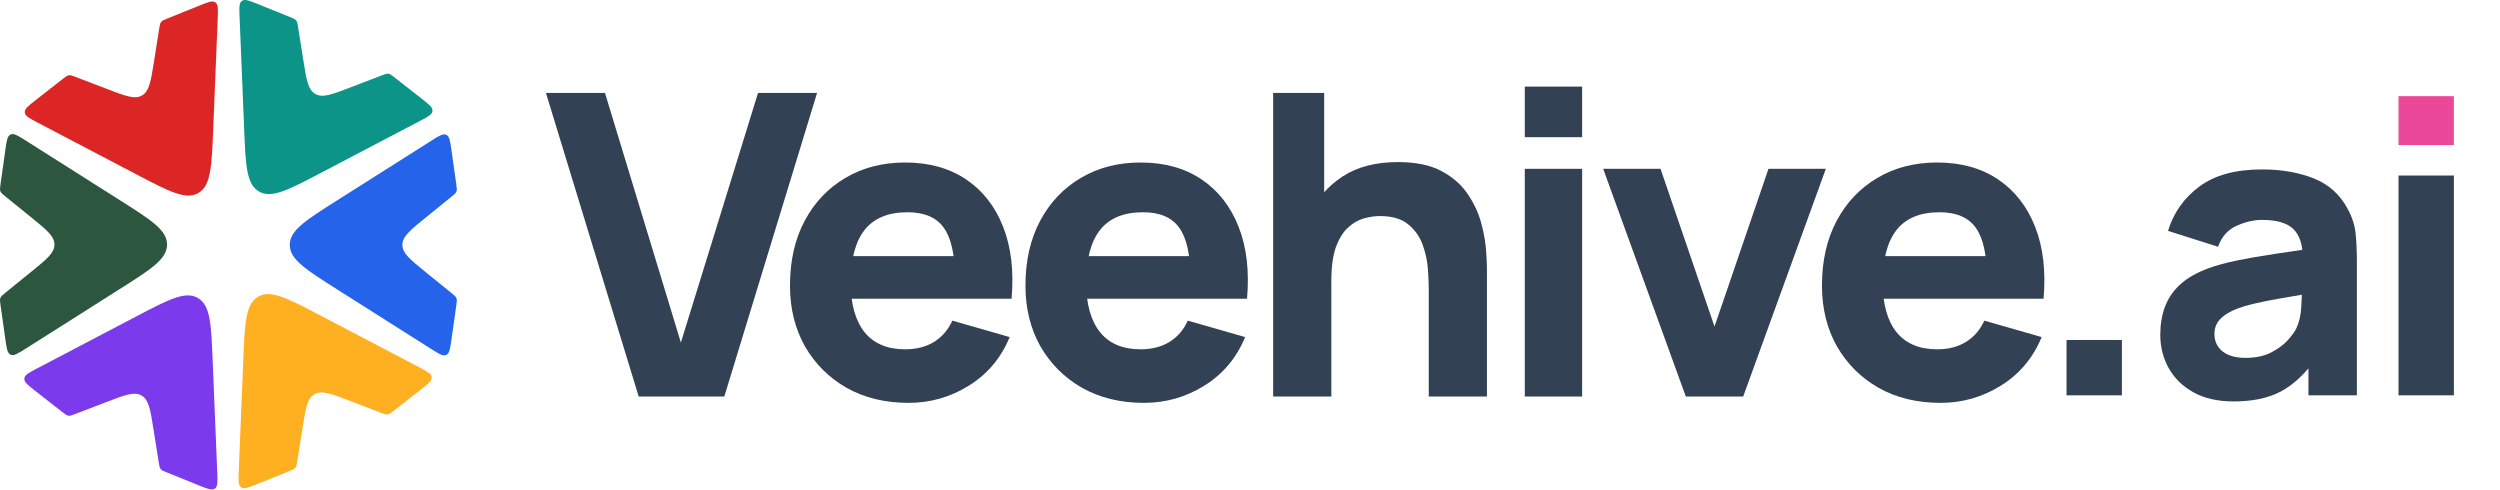
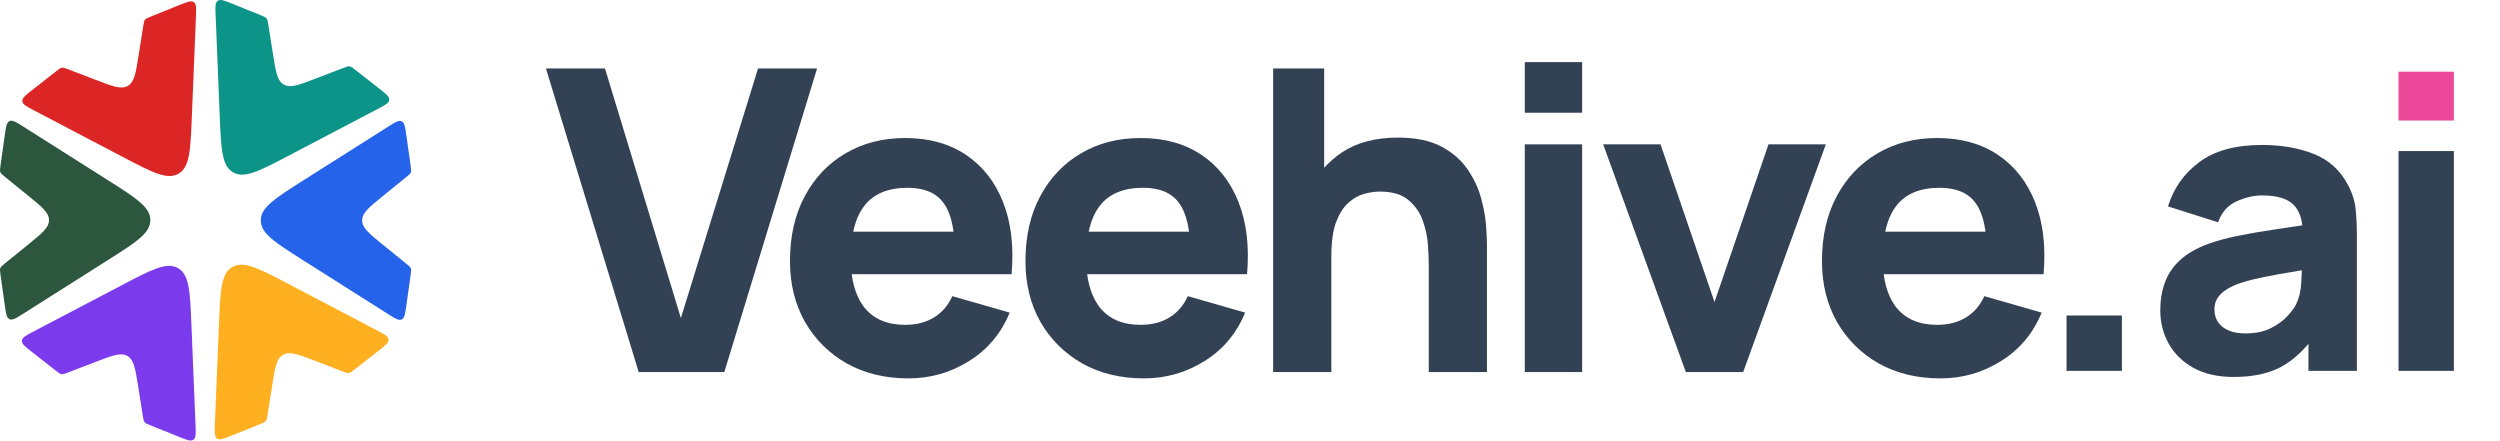
- <svg xmlns="http://www.w3.org/2000/svg" width="664" height="130" viewBox="0 0 664 130" fill="none">
-   <path d="M44.43 4.923C43.532 5.285 43.084 5.466 42.796 5.827C42.509 6.187 42.433 6.665 42.282 7.621L40.898 16.349C40.064 21.608 39.647 24.238 37.72 25.35C35.793 26.463 33.309 25.51 28.339 23.603L20.092 20.438C19.188 20.092 18.736 19.918 18.281 19.987C17.825 20.055 17.444 20.353 16.682 20.95L9.386 26.662C7.464 28.168 6.502 28.92 6.588 29.87C6.675 30.819 7.756 31.386 9.919 32.52L36.134 46.265C44.936 50.88 49.337 53.188 52.673 51.261C56.009 49.334 56.212 44.367 56.618 34.434L57.827 4.848C57.927 2.408 57.976 1.187 57.198 0.638C56.419 0.089 55.287 0.545 53.022 1.458L44.43 4.923Z" fill="#DC2626" />
-   <path d="M104.774 20.55C104.012 19.953 103.631 19.655 103.175 19.586C102.719 19.518 102.267 19.691 101.364 20.038L93.116 23.203C88.147 25.11 85.662 26.063 83.736 24.95C81.809 23.837 81.392 21.208 80.558 15.949L79.174 7.221C79.022 6.265 78.946 5.787 78.659 5.426C78.372 5.066 77.923 4.885 77.025 4.523L68.433 1.058C66.169 0.145 65.036 -0.312 64.258 0.238C63.479 0.787 63.529 2.007 63.629 4.448L64.837 34.034C65.243 43.967 65.446 48.934 68.782 50.861C72.119 52.788 76.519 50.48 85.321 45.865L111.537 32.12C113.699 30.986 114.781 30.419 114.867 29.469C114.953 28.52 113.992 27.767 112.069 26.262L104.774 20.55Z" fill="#0D9488" />
-   <path d="M0.134 80.989C-0.001 80.03 -0.069 79.551 0.1 79.122C0.269 78.693 0.645 78.388 1.396 77.779L8.26 72.215C12.395 68.863 14.463 67.187 14.463 64.962C14.463 62.736 12.395 61.06 8.26 57.708L1.396 52.145C0.645 51.535 0.269 51.231 0.1 50.801C-0.069 50.372 -0.001 49.893 0.134 48.934L1.431 39.758C1.773 37.339 1.944 36.13 2.809 35.73C3.674 35.33 4.706 35.983 6.768 37.29L31.775 53.13C40.171 58.449 44.369 61.108 44.369 64.962C44.369 68.816 40.171 71.475 31.775 76.793L6.768 92.633C4.706 93.94 3.674 94.593 2.809 94.193C1.944 93.793 1.773 92.584 1.431 90.165L0.134 80.989Z" fill="#2C573E" />
-   <path d="M104.554 109.106C103.792 109.703 103.411 110.001 102.956 110.069C102.5 110.138 102.048 109.964 101.145 109.618L92.897 106.453C87.928 104.546 85.443 103.593 83.516 104.706C81.59 105.819 81.173 108.448 80.339 113.707L78.954 122.435C78.803 123.391 78.727 123.869 78.44 124.23C78.153 124.59 77.704 124.771 76.806 125.133L68.214 128.598C65.95 129.511 64.817 129.968 64.038 129.418C63.26 128.869 63.31 127.648 63.409 125.208L64.618 95.622C65.024 85.689 65.227 80.722 68.563 78.795C71.899 76.868 76.3 79.176 85.102 83.791L111.318 97.536C113.48 98.67 114.561 99.237 114.648 100.186C114.734 101.136 113.773 101.889 111.85 103.394L104.554 109.106Z" fill="#FFB020" />
-   <path d="M121.199 49.011C121.334 49.97 121.402 50.449 121.233 50.878C121.065 51.307 120.689 51.612 119.937 52.221L113.074 57.785C108.938 61.137 106.871 62.813 106.871 65.038C106.871 67.264 108.938 68.94 113.074 72.292L119.937 77.855C120.689 78.465 121.065 78.769 121.233 79.198C121.402 79.628 121.334 80.107 121.199 81.066L119.902 90.242C119.56 92.661 119.389 93.87 118.524 94.27C117.659 94.67 116.628 94.017 114.565 92.71L89.558 76.87C81.162 71.552 76.964 68.892 76.964 65.038C76.964 61.184 81.162 58.525 89.558 53.207L114.565 37.367C116.628 36.06 117.659 35.407 118.524 35.807C119.389 36.207 119.56 37.416 119.902 39.834L121.199 49.011Z" fill="#2563EB" />
-   <path d="M16.56 109.45C17.322 110.047 17.703 110.345 18.159 110.414C18.614 110.482 19.066 110.309 19.97 109.962L28.217 106.797C33.187 104.89 35.671 103.937 37.598 105.05C39.525 106.163 39.942 108.792 40.776 114.051L42.16 122.779C42.311 123.735 42.387 124.213 42.674 124.574C42.962 124.935 43.41 125.115 44.308 125.477L52.9 128.942C55.165 129.855 56.297 130.312 57.076 129.762C57.854 129.213 57.805 127.993 57.705 125.552L56.496 95.966C56.09 86.033 55.887 81.066 52.551 79.139C49.215 77.212 44.814 79.52 36.012 84.135L9.797 97.88C7.634 99.014 6.553 99.581 6.466 100.531C6.38 101.48 7.342 102.233 9.264 103.738L16.56 109.45Z" fill="#7C3AED" />
+ <svg xmlns="http://www.w3.org/2000/svg" width="664" height="117" viewBox="0 6.5 664 117" fill="none">
+   <g transform="translate(0 6.5) scale(0.9)">
+     <path d="M44.43 4.923C43.532 5.285 43.084 5.466 42.796 5.827C42.509 6.187 42.433 6.665 42.282 7.621L40.898 16.349C40.064 21.608 39.647 24.238 37.72 25.35C35.793 26.463 33.309 25.51 28.339 23.603L20.092 20.438C19.188 20.092 18.736 19.918 18.281 19.987C17.825 20.055 17.444 20.353 16.682 20.95L9.386 26.662C7.464 28.168 6.502 28.92 6.588 29.87C6.675 30.819 7.756 31.386 9.919 32.52L36.134 46.265C44.936 50.88 49.337 53.188 52.673 51.261C56.009 49.334 56.212 44.367 56.618 34.434L57.827 4.848C57.927 2.408 57.976 1.187 57.198 0.638C56.419 0.089 55.287 0.545 53.022 1.458L44.43 4.923Z" fill="#DC2626" />
+     <path d="M104.774 20.55C104.012 19.953 103.631 19.655 103.175 19.586C102.719 19.518 102.267 19.691 101.364 20.038L93.116 23.203C88.147 25.11 85.662 26.063 83.736 24.95C81.809 23.837 81.392 21.208 80.558 15.949L79.174 7.221C79.022 6.265 78.946 5.787 78.659 5.426C78.372 5.066 77.923 4.885 77.025 4.523L68.433 1.058C66.169 0.145 65.036 -0.312 64.258 0.238C63.479 0.787 63.529 2.007 63.629 4.448L64.837 34.034C65.243 43.967 65.446 48.934 68.782 50.861C72.119 52.788 76.519 50.48 85.321 45.865L111.537 32.12C113.699 30.986 114.781 30.419 114.867 29.469C114.953 28.52 113.992 27.767 112.069 26.262L104.774 20.55Z" fill="#0D9488" />
+     <path d="M0.134 80.989C-0.001 80.03 -0.069 79.551 0.1 79.122C0.269 78.693 0.645 78.388 1.396 77.779L8.26 72.215C12.395 68.863 14.463 67.187 14.463 64.962C14.463 62.736 12.395 61.06 8.26 57.708L1.396 52.145C0.645 51.535 0.269 51.231 0.1 50.801C-0.069 50.372 -0.001 49.893 0.134 48.934L1.431 39.758C1.773 37.339 1.944 36.13 2.809 35.73C3.674 35.33 4.706 35.983 6.768 37.29L31.775 53.13C40.171 58.449 44.369 61.108 44.369 64.962C44.369 68.816 40.171 71.475 31.775 76.793L6.768 92.633C4.706 93.94 3.674 94.593 2.809 94.193C1.944 93.793 1.773 92.584 1.431 90.165L0.134 80.989Z" fill="#2C573E" />
+     <path d="M104.554 109.106C103.792 109.703 103.411 110.001 102.956 110.069C102.5 110.138 102.048 109.964 101.145 109.618L92.897 106.453C87.928 104.546 85.443 103.593 83.516 104.706C81.59 105.819 81.173 108.448 80.339 113.707L78.954 122.435C78.803 123.391 78.727 123.869 78.44 124.23C78.153 124.59 77.704 124.771 76.806 125.133L68.214 128.598C65.95 129.511 64.817 129.968 64.038 129.418C63.26 128.869 63.31 127.648 63.409 125.208L64.618 95.622C65.024 85.689 65.227 80.722 68.563 78.795C71.899 76.868 76.3 79.176 85.102 83.791L111.318 97.536C113.48 98.67 114.561 99.237 114.648 100.186C114.734 101.136 113.773 101.889 111.85 103.394L104.554 109.106Z" fill="#FFB020" />
+     <path d="M121.199 49.011C121.334 49.97 121.402 50.449 121.233 50.878C121.065 51.307 120.689 51.612 119.937 52.221L113.074 57.785C108.938 61.137 106.871 62.813 106.871 65.038C106.871 67.264 108.938 68.94 113.074 72.292L119.937 77.855C120.689 78.465 121.065 78.769 121.233 79.198C121.402 79.628 121.334 80.107 121.199 81.066L119.902 90.242C119.56 92.661 119.389 93.87 118.524 94.27C117.659 94.67 116.628 94.017 114.565 92.71L89.558 76.87C81.162 71.552 76.964 68.892 76.964 65.038C76.964 61.184 81.162 58.525 89.558 53.207L114.565 37.367C116.628 36.06 117.659 35.407 118.524 35.807C119.389 36.207 119.56 37.416 119.902 39.834L121.199 49.011Z" fill="#2563EB" />
+     <path d="M16.56 109.45C17.322 110.047 17.703 110.345 18.159 110.414C18.614 110.482 19.066 110.309 19.97 109.962L28.217 106.797C33.187 104.89 35.671 103.937 37.598 105.05C39.525 106.163 39.942 108.792 40.776 114.051L42.16 122.779C42.311 123.735 42.387 124.213 42.674 124.574C42.962 124.935 43.41 125.115 44.308 125.477L52.9 128.942C55.165 129.855 56.297 130.312 57.076 129.762C57.854 129.213 57.805 127.993 57.705 125.552L56.496 95.966C56.09 86.033 55.887 81.066 52.551 79.139C49.215 77.212 44.814 79.52 36.012 84.135L9.797 97.88C7.634 99.014 6.553 99.581 6.466 100.531C6.38 101.48 7.342 102.233 9.264 103.738L16.56 109.45Z" fill="#7C3AED" />
+   </g>
  <path d="M515.386 107C509.188 107 503.719 105.675 498.978 103.024C494.274 100.336 490.578 96.659 487.89 91.992C485.239 87.288 483.914 81.912 483.914 75.864C483.914 69.256 485.22 63.507 487.834 58.616C490.447 53.725 494.05 49.936 498.642 47.248C503.234 44.523 508.516 43.16 514.49 43.16C520.836 43.16 526.231 44.653 530.674 47.64C535.116 50.627 538.402 54.827 540.53 60.24C542.658 65.653 543.404 72.019 542.77 79.336H527.706V73.736C527.706 67.576 526.716 63.152 524.738 60.464C522.796 57.739 519.604 56.376 515.162 56.376C509.972 56.376 506.146 57.963 503.682 61.136C501.255 64.272 500.042 68.92 500.042 75.08C500.042 80.717 501.255 85.085 503.682 88.184C506.146 91.245 509.748 92.776 514.49 92.776C517.476 92.776 520.034 92.123 522.162 90.816C524.29 89.509 525.914 87.624 527.034 85.16L542.266 89.528C539.988 95.053 536.386 99.347 531.458 102.408C526.567 105.469 521.21 107 515.386 107ZM495.338 79.336V68.024H535.434V79.336H495.338Z" fill="#334155" />
  <path d="M447.757 105.32L425.805 44.84H441.037L455.373 86.728L469.709 44.84H484.941L462.989 105.32H447.757Z" fill="#334155" />
  <path d="M404.984 36.44V23H420.216V36.44H404.984ZM404.984 105.32V44.84H420.216V105.32H404.984Z" fill="#334155" />
  <path d="M379.477 105.32V76.76C379.477 75.379 379.403 73.624 379.253 71.496C379.104 69.331 378.637 67.165 377.853 65C377.069 62.835 375.781 61.024 373.989 59.568C372.235 58.112 369.733 57.384 366.485 57.384C365.179 57.384 363.779 57.589 362.285 58C360.792 58.411 359.392 59.213 358.085 60.408C356.779 61.565 355.696 63.283 354.837 65.56C354.016 67.837 353.605 70.861 353.605 74.632L344.869 70.488C344.869 65.709 345.84 61.229 347.781 57.048C349.723 52.867 352.635 49.488 356.517 46.912C360.437 44.336 365.365 43.048 371.301 43.048C376.043 43.048 379.907 43.851 382.893 45.456C385.88 47.061 388.195 49.096 389.837 51.56C391.517 54.024 392.712 56.6 393.421 59.288C394.131 61.939 394.56 64.365 394.709 66.568C394.859 68.771 394.933 70.376 394.933 71.384V105.32H379.477ZM338.149 105.32V24.68H351.701V66.12H353.605V105.32H338.149Z" fill="#334155" />
  <path d="M303.833 107C297.635 107 292.166 105.675 287.425 103.024C282.721 100.336 279.025 96.659 276.337 91.992C273.686 87.288 272.361 81.912 272.361 75.864C272.361 69.256 273.667 63.507 276.281 58.616C278.894 53.725 282.497 49.936 287.089 47.248C291.681 44.523 296.963 43.16 302.937 43.16C309.283 43.16 314.678 44.653 319.121 47.64C323.563 50.627 326.849 54.827 328.977 60.24C331.105 65.653 331.851 72.019 331.217 79.336H316.153V73.736C316.153 67.576 315.163 63.152 313.185 60.464C311.243 57.739 308.051 56.376 303.609 56.376C298.419 56.376 294.593 57.963 292.129 61.136C289.702 64.272 288.489 68.92 288.489 75.08C288.489 80.717 289.702 85.085 292.129 88.184C294.593 91.245 298.195 92.776 302.937 92.776C305.923 92.776 308.481 92.123 310.609 90.816C312.737 89.509 314.361 87.624 315.481 85.16L330.713 89.528C328.435 95.053 324.833 99.347 319.905 102.408C315.014 105.469 309.657 107 303.833 107ZM283.785 79.336V68.024H323.881V79.336H283.785Z" fill="#334155" />
  <path d="M241.292 107C235.095 107 229.625 105.675 224.884 103.024C220.18 100.336 216.484 96.659 213.796 91.992C211.145 87.288 209.82 81.912 209.82 75.864C209.82 69.256 211.127 63.507 213.74 58.616C216.353 53.725 219.956 49.936 224.548 47.248C229.14 44.523 234.423 43.16 240.396 43.16C246.743 43.16 252.137 44.653 256.58 47.64C261.023 50.627 264.308 54.827 266.436 60.24C268.564 65.653 269.311 72.019 268.676 79.336H253.612V73.736C253.612 67.576 252.623 63.152 250.644 60.464C248.703 57.739 245.511 56.376 241.068 56.376C235.879 56.376 232.052 57.963 229.588 61.136C227.161 64.272 225.948 68.92 225.948 75.08C225.948 80.717 227.161 85.085 229.588 88.184C232.052 91.245 235.655 92.776 240.396 92.776C243.383 92.776 245.94 92.123 248.068 90.816C250.196 89.509 251.82 87.624 252.94 85.16L268.172 89.528C265.895 95.053 262.292 99.347 257.364 102.408C252.473 105.469 247.116 107 241.292 107ZM221.244 79.336V68.024H261.34V79.336H221.244Z" fill="#334155" />
  <path d="M169.64 105.32L145 24.68H160.68L180.84 90.984L201.336 24.68H217.016L192.376 105.32H169.64Z" fill="#334155" />
  <path d="M548.872 105.0V90.297H563.574V105.0Z" fill="#334155" />
  <path d="M593.23 106.622Q586.959 106.622 582.608 104.216Q578.257 101.811 576.014 97.784Q573.77 93.757 573.77 88.892Q573.77 84.838 575.014 81.486Q576.257 78.135 579.041 75.568Q581.824 73.0 586.527 71.27Q589.77 70.081 594.257 69.162Q598.743 68.243 604.419 67.405Q610.095 66.568 616.905 65.541L611.608 68.459Q611.608 63.27 609.122 60.838Q606.635 58.405 600.797 58.405Q597.554 58.405 594.041 59.973Q590.527 61.541 589.122 65.541L575.824 61.324Q578.041 54.081 584.149 49.541Q590.257 45.0 600.797 45.0Q608.527 45.0 614.527 47.378Q620.527 49.757 623.608 55.595Q625.338 58.838 625.662 62.081Q625.986 65.324 625.986 69.324V105.0H613.122V93.0L614.959 95.486Q610.689 101.378 605.743 104.0Q600.797 106.622 593.23 106.622ZM596.365 95.054Q600.419 95.054 603.203 93.622Q605.986 92.189 607.635 90.351Q609.284 88.514 609.878 87.27Q611.014 84.892 611.203 81.73Q611.392 78.568 611.392 76.459L615.716 77.541Q609.176 78.622 605.122 79.351Q601.068 80.081 598.581 80.676Q596.095 81.27 594.203 81.973Q592.041 82.838 590.716 83.838Q589.392 84.838 588.77 86.027Q588.149 87.216 588.149 88.676Q588.149 90.676 589.149 92.108Q590.149 93.541 591.986 94.297Q593.824 95.054 596.365 95.054Z" fill="#334155" />
  <path d="M637.047 38.514V25.541H651.75V38.514Z" fill="#EC4899" />
  <path d="M637.047 105.0V46.622H651.75V105.0Z" fill="#334155" />
</svg>
